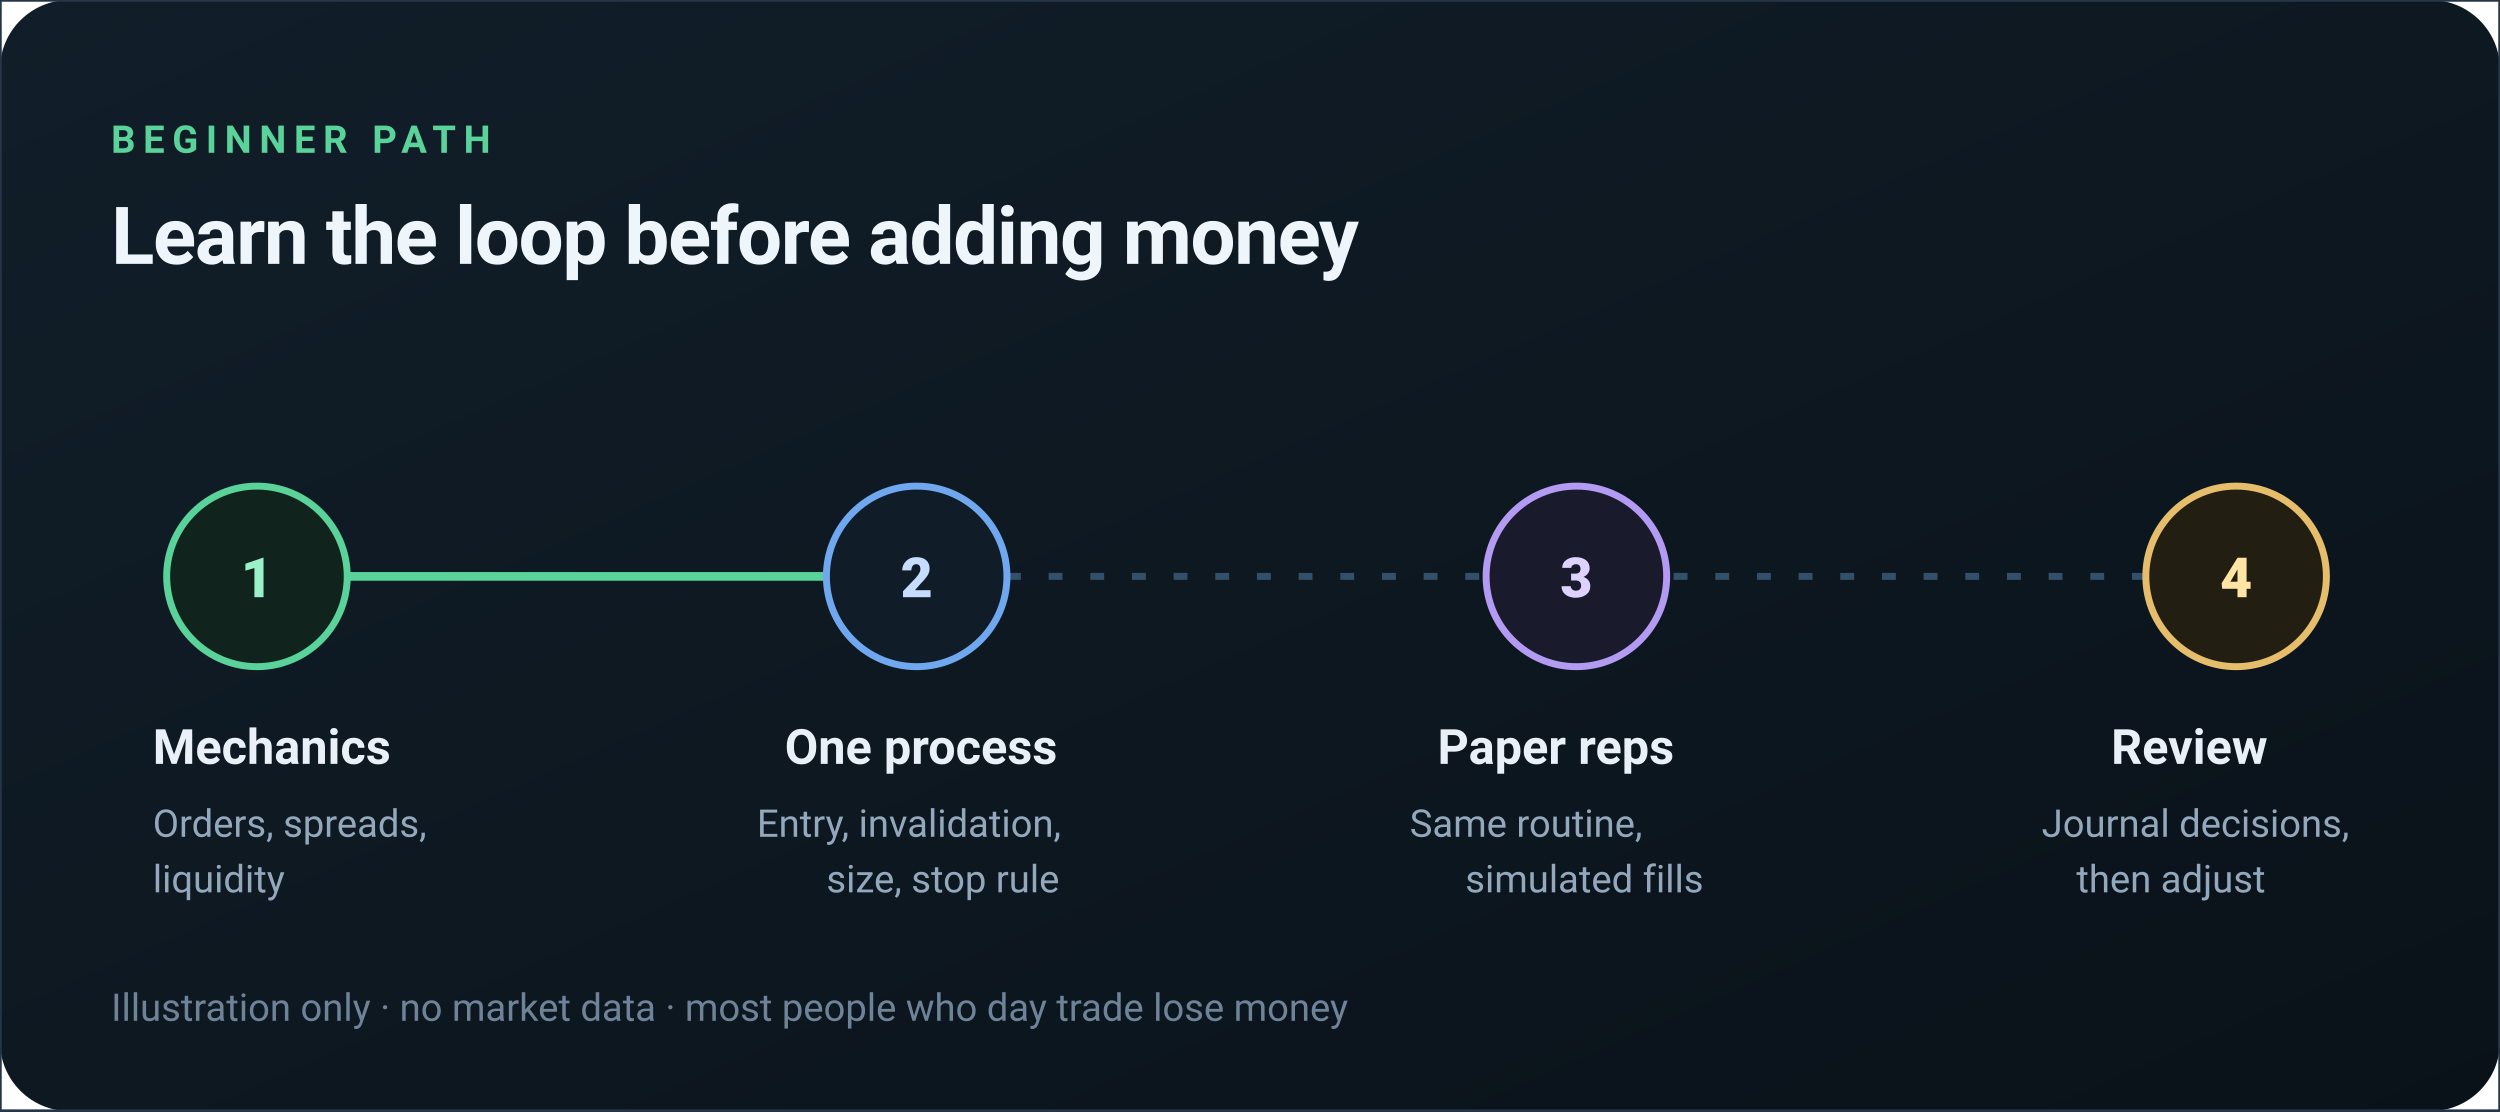
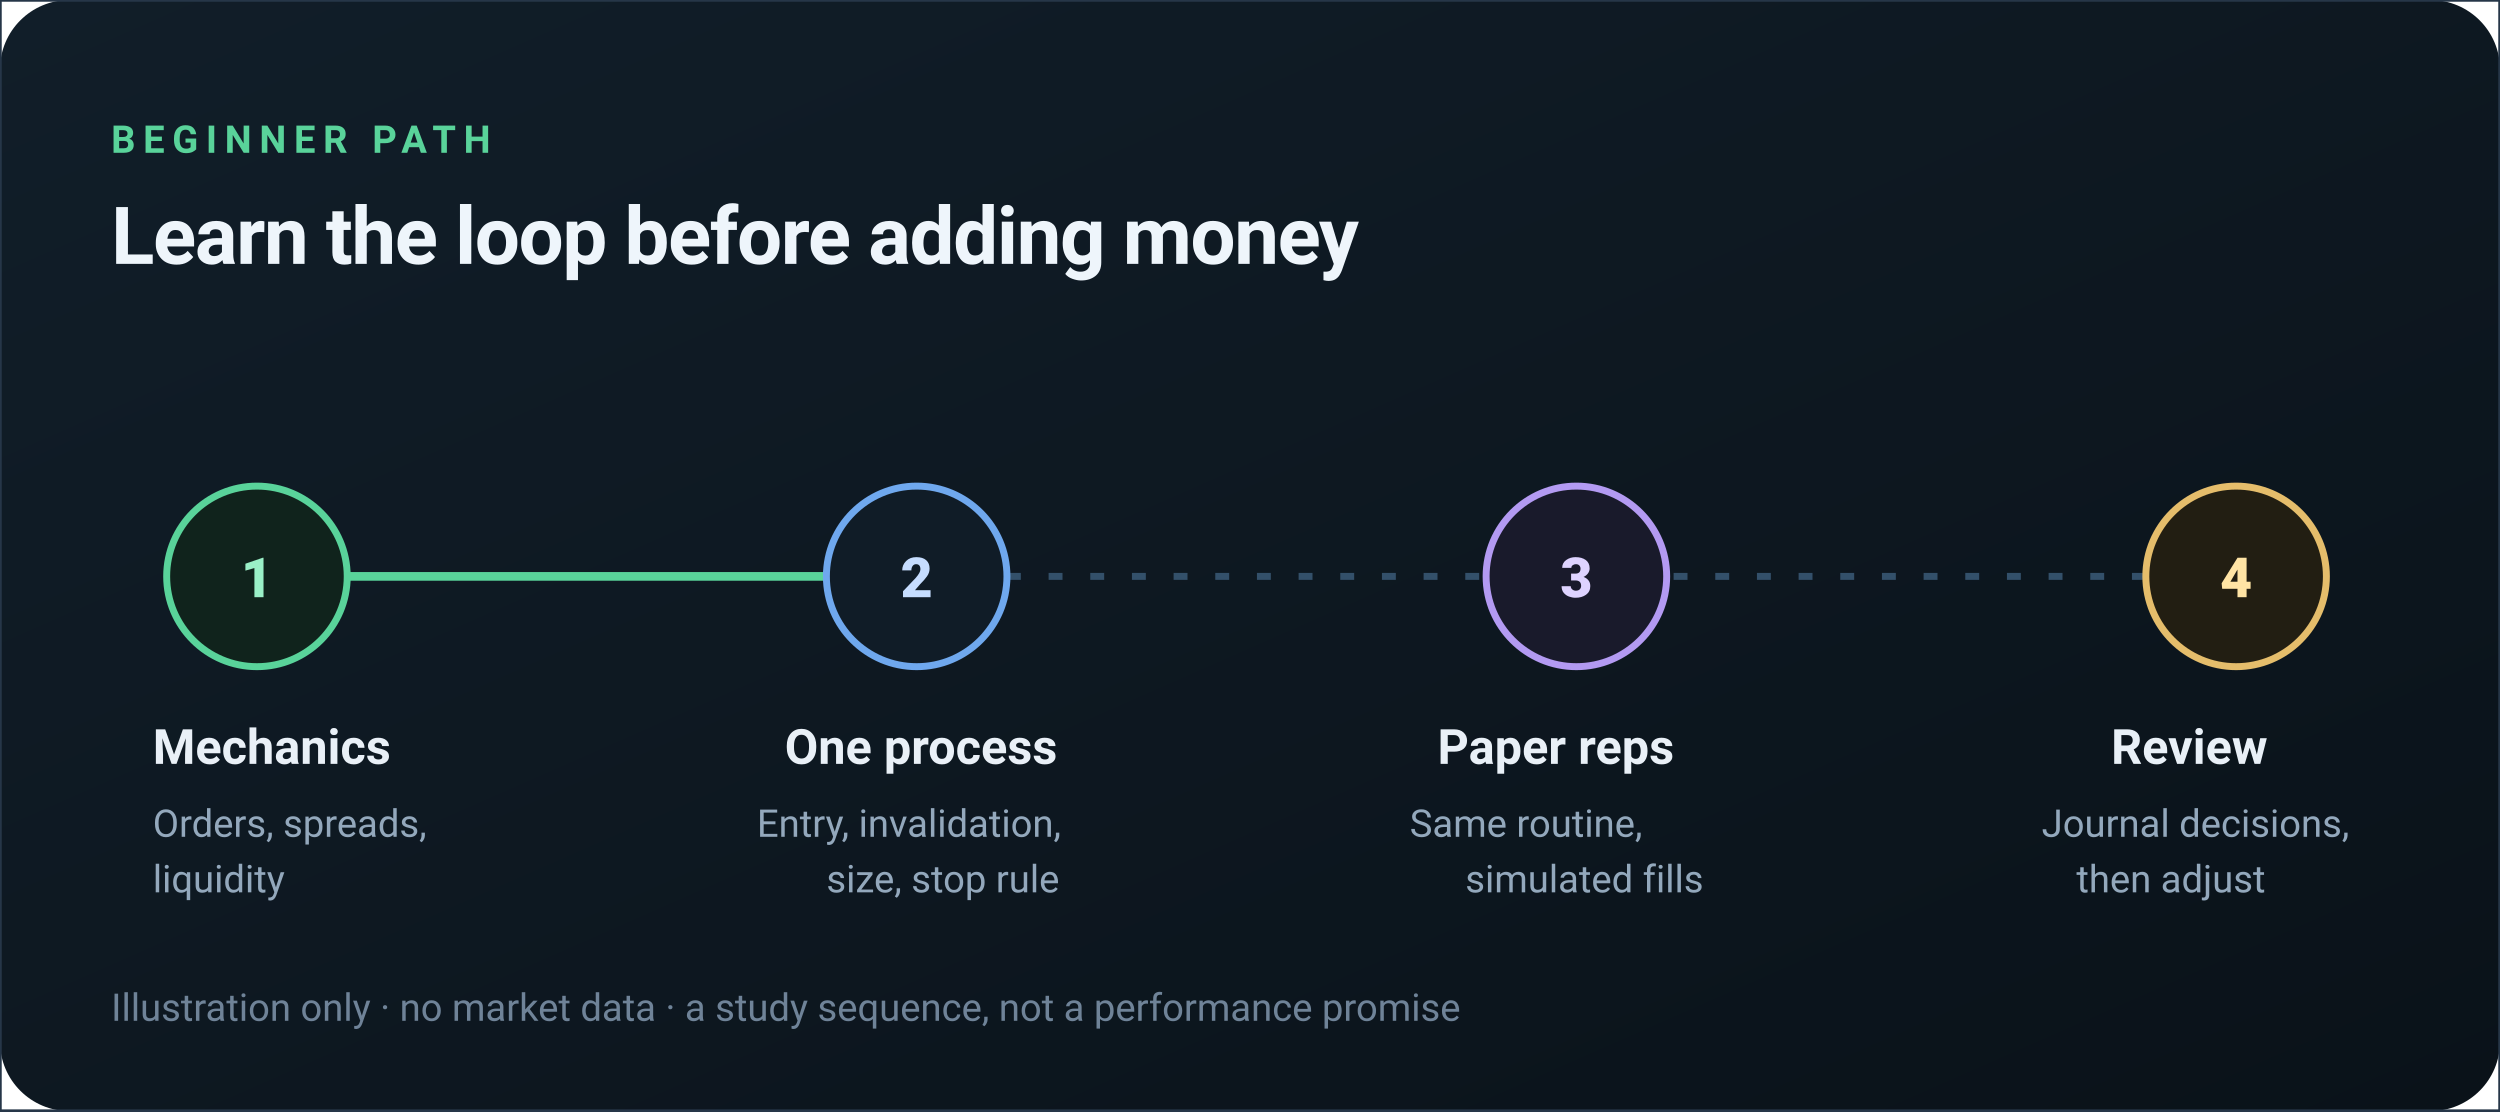
<svg xmlns="http://www.w3.org/2000/svg" viewBox="0 0 720 320" role="img" aria-labelledby="begTitle begDesc" font-family="system-ui, -apple-system, Segoe UI, Roboto, Helvetica, Arial, sans-serif">
  <defs>
    <linearGradient id="begBg" x1="0" y1="0" x2="1" y2="1">
      <stop offset="0" stop-color="#111e29" />
      <stop offset="1" stop-color="#0a1219" />
    </linearGradient>
  </defs>
  <rect width="720" height="320" rx="20" fill="url(#begBg)" />
  <path d="M0 0H720V320H0z" fill="none" stroke="#263648" />
  <text x="32" y="44" fill="#59d39a" font-size="11" font-weight="700" letter-spacing="2.2">BEGINNER PATH</text>
  <text x="32" y="76" fill="#eef5fb" font-size="23" font-weight="750" letter-spacing="-.4">Learn the loop before adding money</text>
  <path d="M74 166H646" stroke="#33506a" stroke-width="2" stroke-dasharray="4 8" />
  <path d="M74 166H290" stroke="#59d39a" stroke-width="2.5" />
  <g>
    <circle cx="74" cy="166" r="26" fill="#10231c" stroke="#59d39a" stroke-width="2" />
    <text x="74" y="172" text-anchor="middle" fill="#9af0c7" font-size="16" font-weight="800">1</text>
    <text x="44" y="220" fill="#e9f0f7" font-size="14" font-weight="700">Mechanics</text>
    <text x="44" y="241" fill="#93a8bc" font-size="11">Orders, spreads,</text>
    <text x="44" y="257" fill="#93a8bc" font-size="11">liquidity</text>
  </g>
  <g>
    <circle cx="264" cy="166" r="26" fill="#101c27" stroke="#6fa8ee" stroke-width="2" />
    <text x="264" y="172" text-anchor="middle" fill="#c6ddff" font-size="16" font-weight="800">2</text>
    <text x="226" y="220" fill="#e9f0f7" font-size="14" font-weight="700">One process</text>
    <text x="218" y="241" fill="#93a8bc" font-size="11">Entry, invalidation,</text>
    <text x="238" y="257" fill="#93a8bc" font-size="11">size, stop rule</text>
  </g>
  <g>
    <circle cx="454" cy="166" r="26" fill="#191a2b" stroke="#b39af2" stroke-width="2" />
    <text x="454" y="172" text-anchor="middle" fill="#ded3ff" font-size="16" font-weight="800">3</text>
    <text x="414" y="220" fill="#e9f0f7" font-size="14" font-weight="700">Paper reps</text>
    <text x="406" y="241" fill="#93a8bc" font-size="11">Same routine,</text>
    <text x="422" y="257" fill="#93a8bc" font-size="11">simulated fills</text>
  </g>
  <g>
    <circle cx="644" cy="166" r="26" fill="#221e12" stroke="#e5bd6b" stroke-width="2" />
    <text x="644" y="172" text-anchor="middle" fill="#ffe4a4" font-size="16" font-weight="800">4</text>
    <text x="608" y="220" fill="#e9f0f7" font-size="14" font-weight="700">Review</text>
    <text x="588" y="241" fill="#93a8bc" font-size="11">Journal decisions,</text>
    <text x="598" y="257" fill="#93a8bc" font-size="11">then adjust</text>
  </g>
-   <text x="32" y="294" fill="#6f8398" font-size="11">Illustration only · no market data · most people who day trade lose money</text>
+   <text x="32" y="294" fill="#6f8398" font-size="11">Illustration only · no market data · a study sequence, not a performance promise</text>
</svg>
